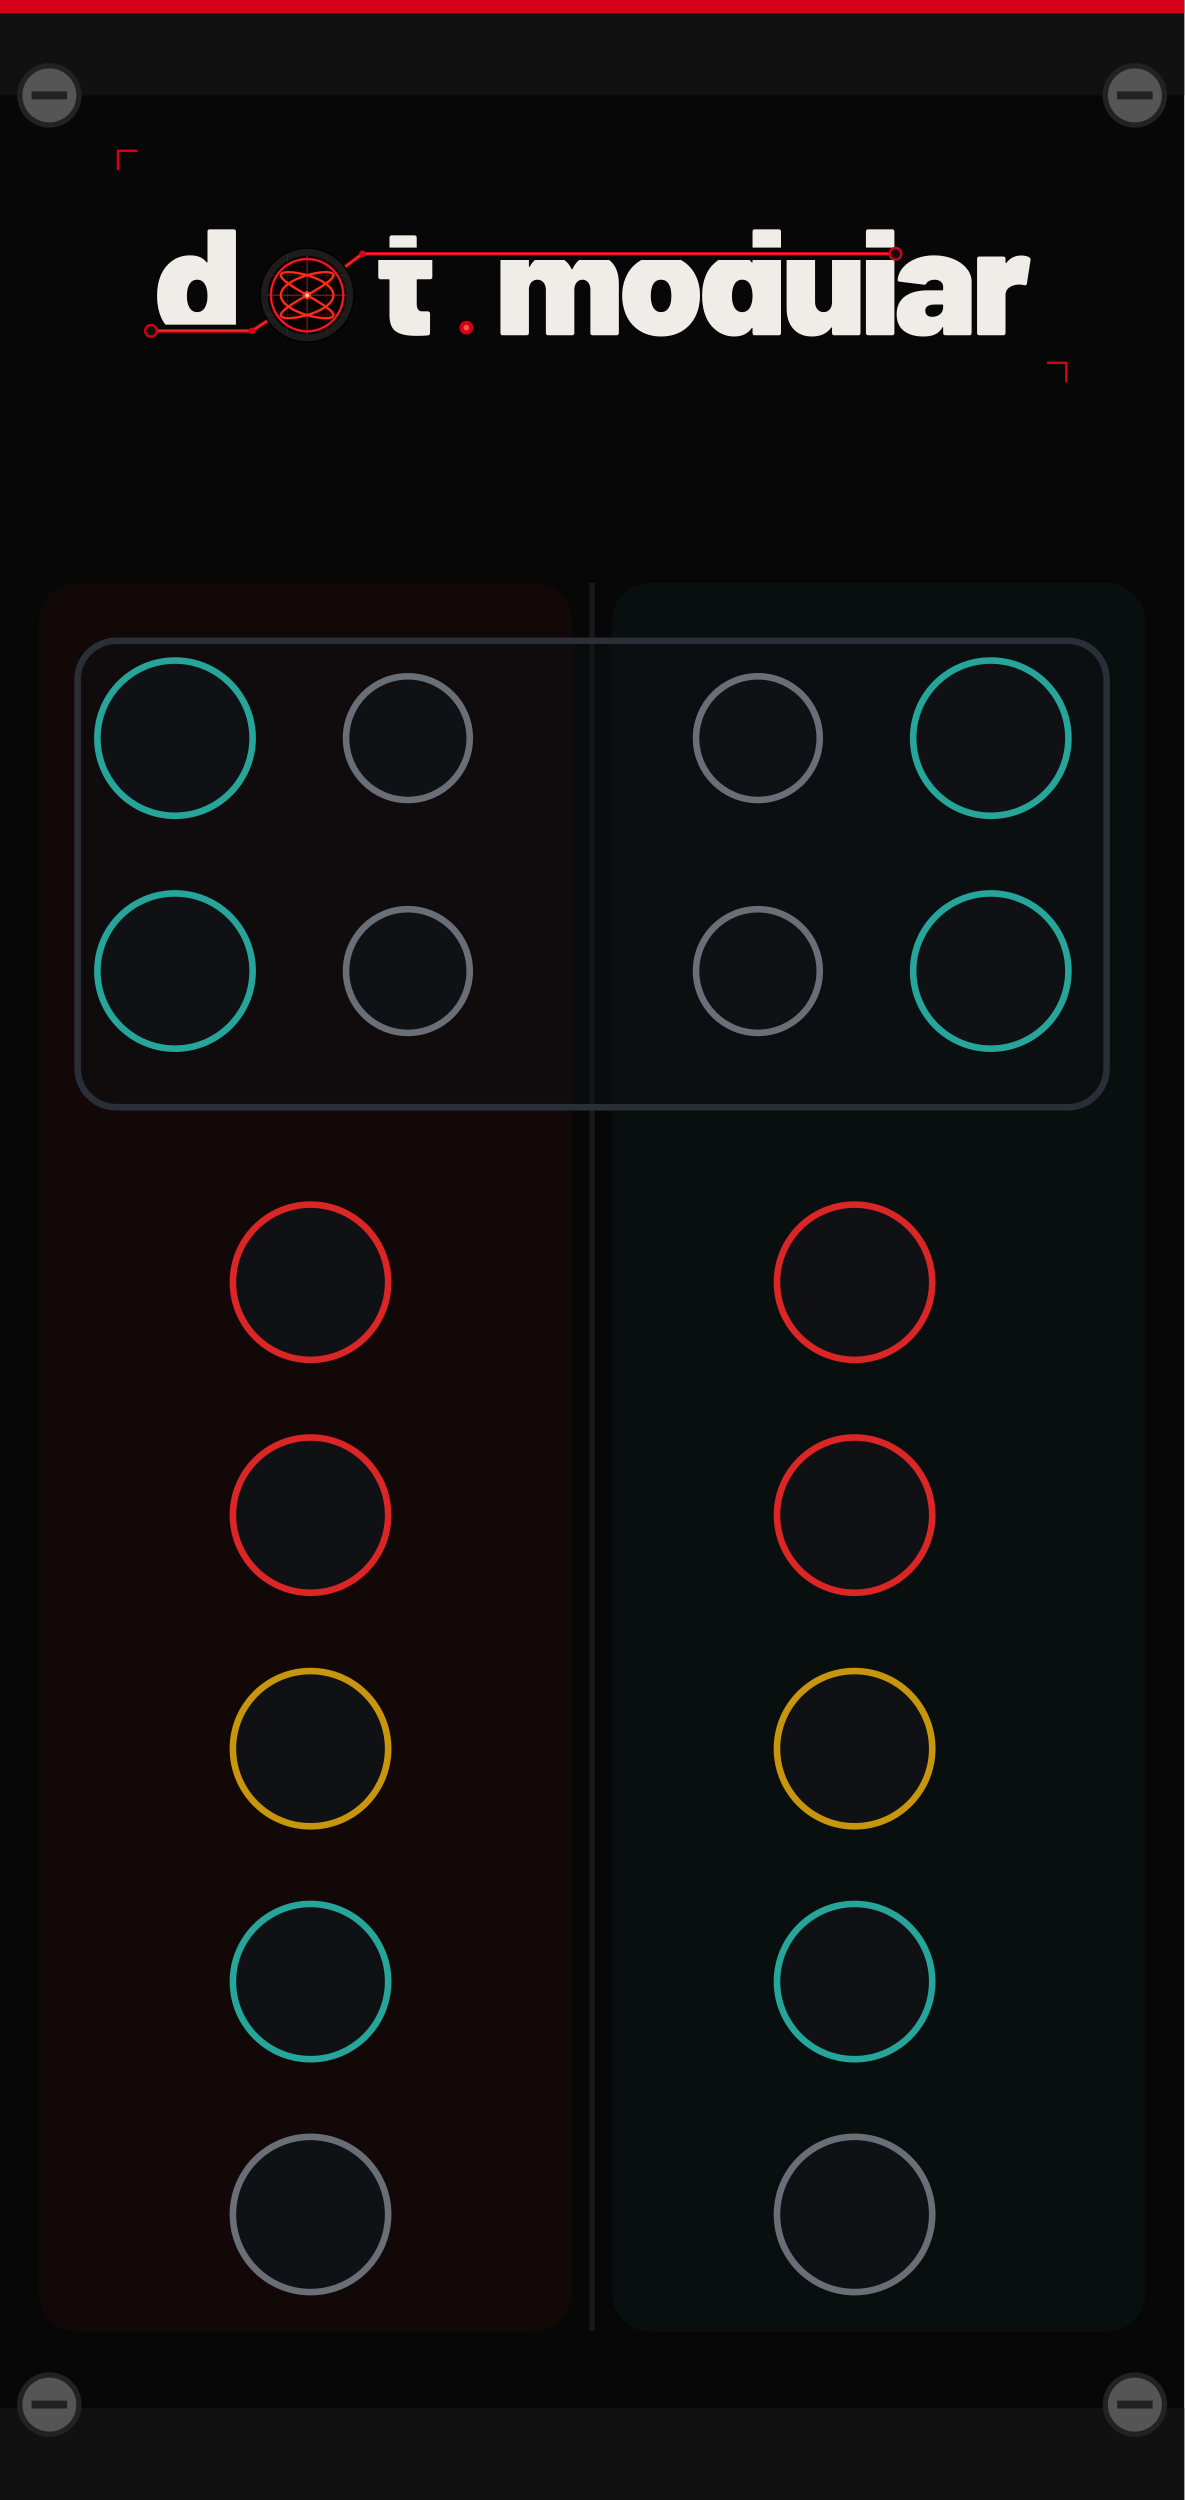
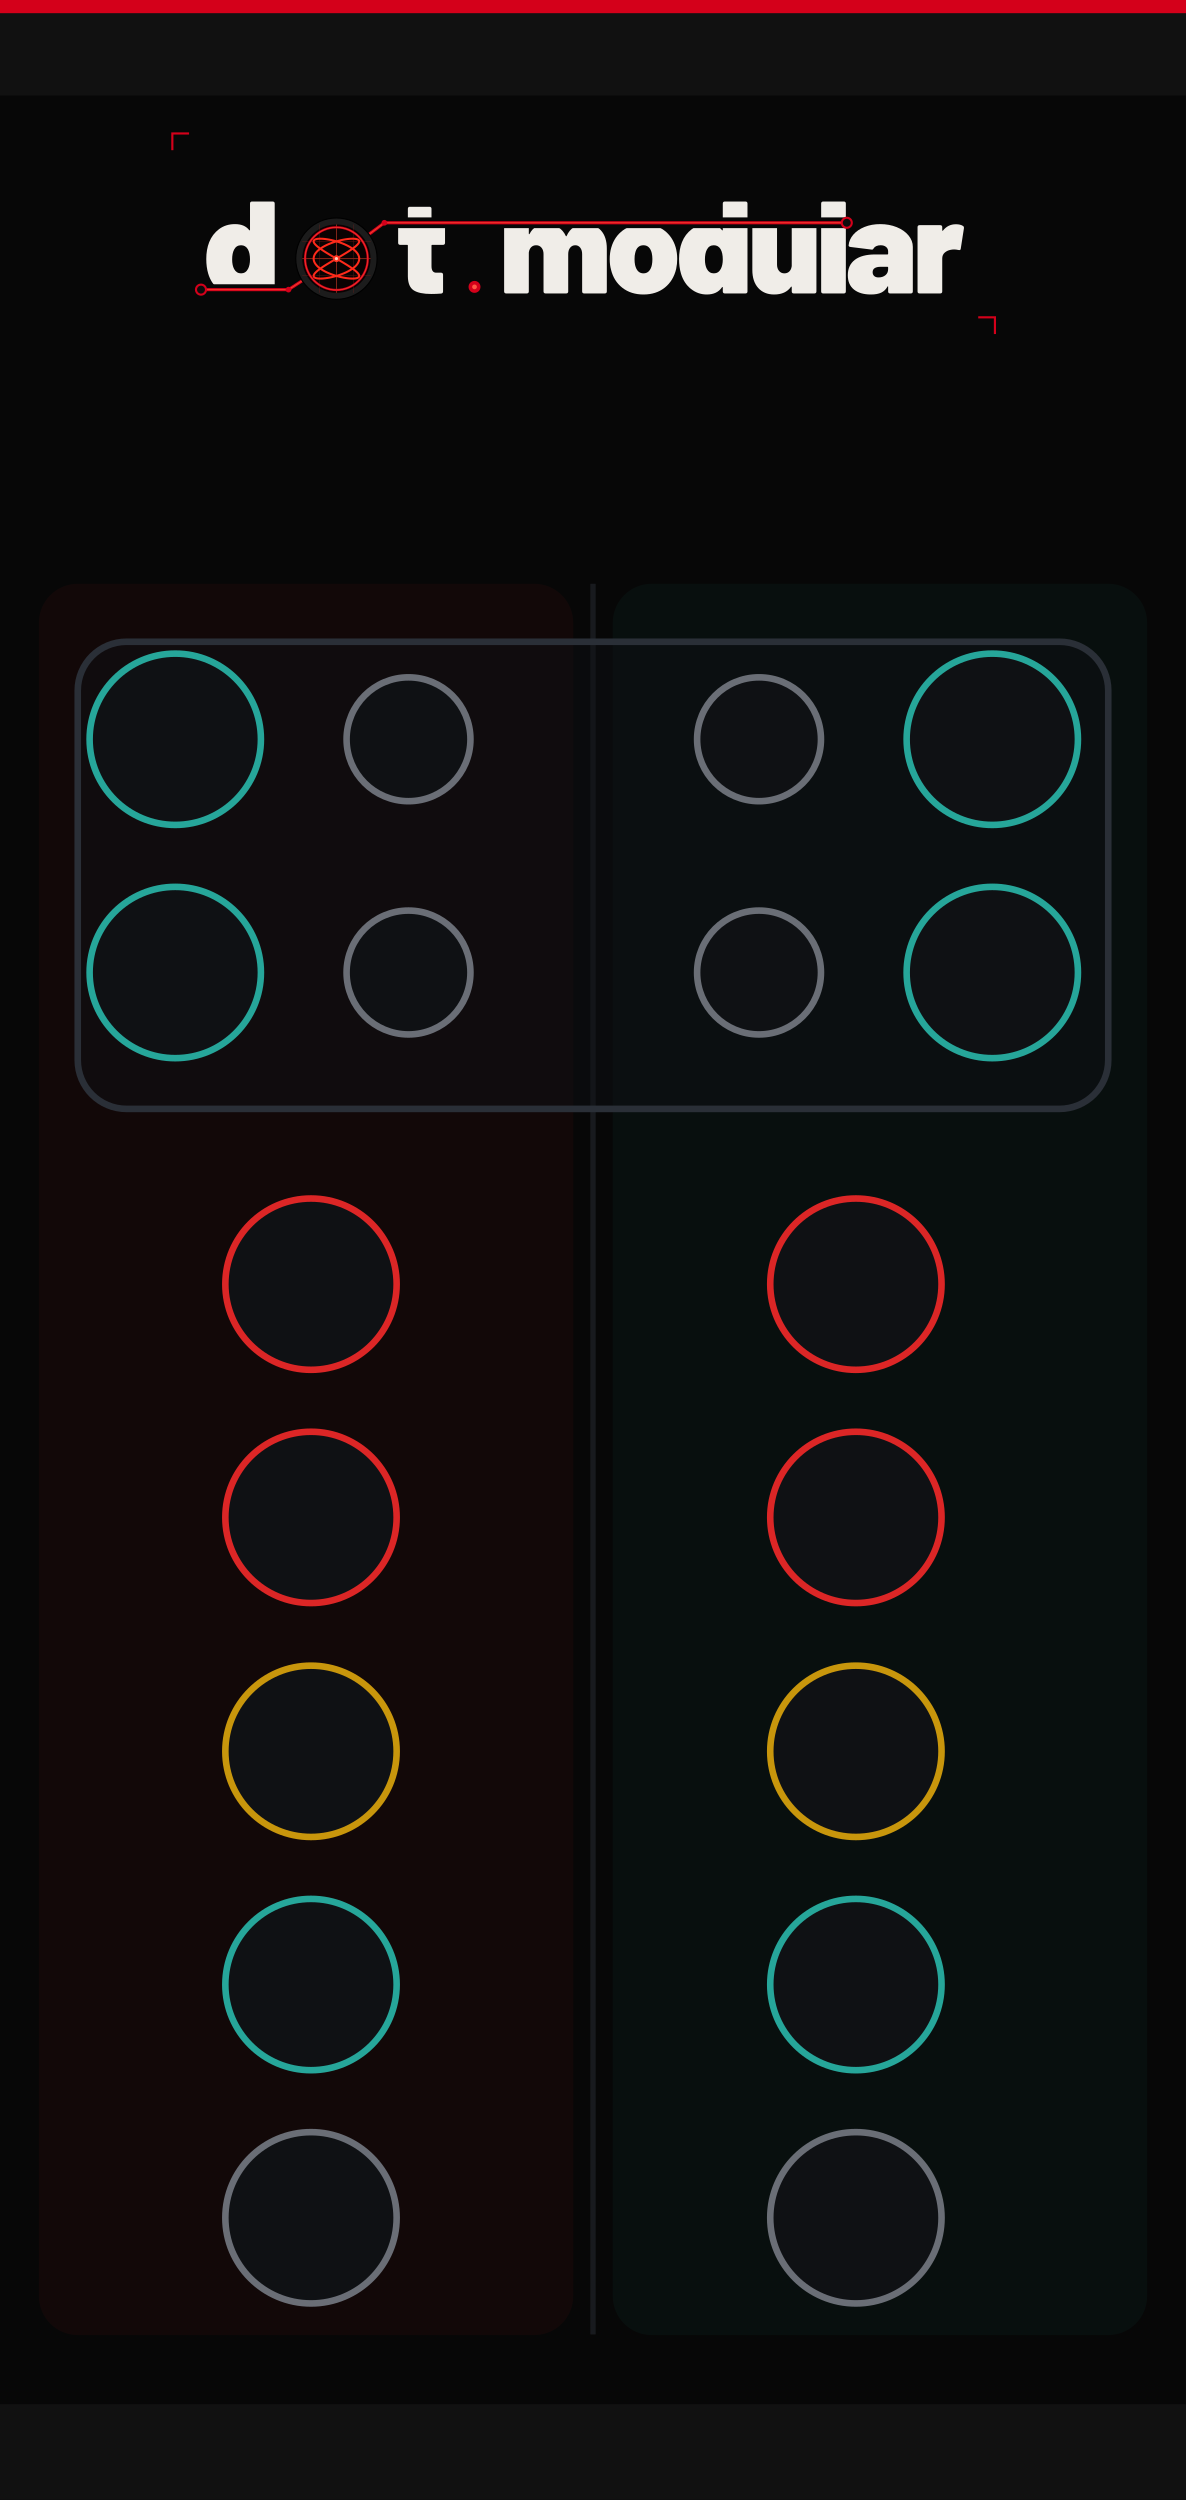
- <svg xmlns="http://www.w3.org/2000/svg" viewBox="0 0 180 380" width="180" height="380">
-   <rect width="180.0" height="380.0" fill="#070707" />
-   <rect x="0" y="0" width="180.0" height="14.5" fill="#111111" />
-   <rect x="0" y="366" width="180.0" height="14.5" fill="#111111" />
-   <rect x="0" y="0" width="180.0" height="2" fill="#d4001a" />
-   <circle cx="7.5" cy="14.5" r="4.5" fill="#555" stroke="#222" stroke-width="0.8" />
-   <line x1="4.8" y1="14.5" x2="10.2" y2="14.5" stroke="#222" stroke-width="1.2" />
-   <circle cx="7.5" cy="365.5" r="4.5" fill="#555" stroke="#222" stroke-width="0.8" />
-   <line x1="4.8" y1="365.5" x2="10.2" y2="365.5" stroke="#222" stroke-width="1.2" />
-   <circle cx="172.5" cy="14.5" r="4.5" fill="#555" stroke="#222" stroke-width="0.8" />
-   <line x1="169.8" y1="14.5" x2="175.2" y2="14.5" stroke="#222" stroke-width="1.2" />
-   <circle cx="172.5" cy="365.5" r="4.5" fill="#555" stroke="#222" stroke-width="0.8" />
-   <line x1="169.8" y1="365.5" x2="175.2" y2="365.5" stroke="#222" stroke-width="1.2" />
-   <rect x="5.9" y="88.6" width="81.1" height="265.8" rx="5.9" fill="#dc2626" fill-opacity="0.05" />
-   <rect x="93.0" y="88.6" width="81.1" height="265.8" rx="5.9" fill="#26a69a" fill-opacity="0.05" />
-   <line x1="90.0" y1="88.6" x2="90.0" y2="354.3" stroke="#2a2f37" stroke-width="0.8" stroke-opacity="0.5" />
-   <g transform="translate(15.00,20.00) scale(0.20921)">
-     <g transform="translate(40.00,148.00) scale(0.11,-0.11)">
-       <path d="M370 700H528Q535 700 539.0 696.0Q543 692 543 685V15Q543 8 539.0 4.0Q535 0 528 0H370Q363 0 359.0 4.0Q355 8 355 15V45Q355 48 353.0 49.0Q351 50 349 47Q312 -8 233 -8Q166 -8 112.5 34.5Q59 77 37 150Q22 200 22 262Q22 334 44 390Q68 451 119.0 489.5Q170 528 241 528Q314 528 349 482Q351 480 353.0 480.5Q355 481 355 484V685Q355 692 359.0 696.0Q363 700 370 700ZM355 259Q355 307 339 336Q321 367 287 367Q251 367 234 334Q219 306 219 259Q219 214 234 186Q252 153 287 153Q322 153 340 187Q355 216 355 259Z" fill="#f0ede8" />
+ <svg xmlns="http://www.w3.org/2000/svg" width="180.0" height="379.43" viewBox="0 0 180.0 379.43">
+   <g>
+     <rect width="180.0" height="379.43" fill="#070707" />
+     <rect x="0" y="0" width="180.0" height="14.5" fill="#111111" />
+     <rect x="0" y="364.9" width="180.0" height="14.5" fill="#111111" />
+     <rect x="0" y="0" width="180.0" height="2" fill="#d4001a" />
+     <rect x="5.9" y="88.6" width="81.1" height="265.8" rx="5.9" fill="#dc2626" fill-opacity="0.05" />
+     <rect x="93.0" y="88.6" width="81.1" height="265.8" rx="5.9" fill="#26a69a" fill-opacity="0.05" />
+     <line x1="90.0" y1="88.6" x2="90.0" y2="354.3" stroke="#2a2f37" stroke-width="0.8" stroke-opacity="0.5" />
+     <rect x="11.8" y="97.4" width="156.4" height="70.9" rx="7.4" fill="#0f1114" fill-opacity="0.5" stroke="#2a2f37" stroke-width="1" />
+   </g>
+   <g>
+     <g transform="translate(23.62,17.72) scale(0.1812)">
+       <g transform="translate(40.00,148.00) scale(0.11,-0.11)">
+         <path d="M370 700H528Q535 700 539.0 696.0Q543 692 543 685V15Q543 8 539.0 4.0Q535 0 528 0H370Q363 0 359.0 4.0Q355 8 355 15V45Q355 48 353.0 49.0Q351 50 349 47Q312 -8 233 -8Q166 -8 112.5 34.5Q59 77 37 150Q22 200 22 262Q22 334 44 390Q68 451 119.0 489.5Q170 528 241 528Q314 528 349 482Q351 480 353.0 480.5Q355 481 355 484V685Q355 692 359.0 696.0Q363 700 370 700ZM355 259Q355 307 339 336Q321 367 287 367Q251 367 234 334Q219 306 219 259Q219 214 234 186Q252 153 287 153Q322 153 340 187Q355 216 355 259Z" fill="#f0ede8" />
+       </g>
+       <g transform="translate(201.37,148.00) scale(0.11,-0.11)">
+         <path d="M358 370H275Q270 370 270 365V208Q270 158 306 158H343Q350 158 354.0 154.0Q358 150 358 143V15Q358 1 343 -1Q304 -4 268 -4Q177 -4 134.0 24.0Q91 52 90 130V365Q90 370 85 370H31Q24 370 20.0 374.0Q16 378 16 385V505Q16 512 20.0 516.0Q24 520 31 520H85Q90 520 90 525V645Q90 652 94.0 656.0Q98 660 105 660H255Q262 660 266.0 656.0Q270 652 270 645V525Q270 520 275 520H358Q365 520 369.0 516.0Q373 512 373 505V385Q373 378 369.0 374.0Q365 370 358 370Z" fill="#f0ede8" />
+       </g>
+       <g transform="translate(288.27,148.00) scale(0.11,-0.11)">
+         <path d="M815 341V15Q815 8 811.0 4.0Q807 0 800 0H642Q635 0 631.0 4.0Q627 8 627 15V300Q627 330 612.5 348.5Q598 367 575 367Q551 367 536.0 348.5Q521 330 521 300V15Q521 8 517.0 4.0Q513 0 506 0H348Q341 0 337.0 4.0Q333 8 333 15V300Q333 330 317.5 348.5Q302 367 277 367Q255 367 240.5 353.5Q226 340 222 317Q221 315 221 311V15Q221 8 217.0 4.0Q213 0 206 0H48Q41 0 37.0 4.0Q33 8 33 15V505Q33 512 37.0 516.0Q41 520 48 520H206Q213 520 217.0 516.0Q221 512 221 505V455Q221 451 223.0 451.0Q225 451 227 454Q265 528 355 528Q406 528 444.5 504.5Q483 481 503 437Q506 432 509 438Q529 483 564.5 505.5Q600 528 648 528Q727 528 771.0 479.0Q815 430 815 341Z" fill="#f0ede8" />
+       </g>
+       <g transform="translate(377.92,148.00) scale(0.11,-0.11)">
+         <path d="M32 181Q22 217 22 261Q22 310 34 350Q58 433 122.5 480.5Q187 528 280 528Q373 528 436.5 480.5Q500 433 524 352Q536 310 536 263Q536 225 528 187Q507 97 441.5 44.5Q376 -8 279 -8Q184 -8 118.5 43.0Q53 94 32 181ZM343 217Q347 236 347 262Q347 285 342 308Q327 367 279 367Q229 367 216 308Q211 291 211 262Q211 236 215 217Q230 153 279 153Q305 153 321.0 170.5Q337 188 343 217Z" fill="#f0ede8" />
+       </g>
+       <g transform="translate(436.00,148.00) scale(0.11,-0.11)">
+         <path d="M370 700H528Q535 700 539.0 696.0Q543 692 543 685V15Q543 8 539.0 4.0Q535 0 528 0H370Q363 0 359.0 4.0Q355 8 355 15V45Q355 48 353.0 49.0Q351 50 349 47Q312 -8 233 -8Q166 -8 112.5 34.5Q59 77 37 150Q22 200 22 262Q22 334 44 390Q68 451 119.0 489.5Q170 528 241 528Q314 528 349 482Q351 480 353.0 480.5Q355 481 355 484V685Q355 692 359.0 696.0Q363 700 370 700ZM355 259Q355 307 339 336Q321 367 287 367Q251 367 234 334Q219 306 219 259Q219 214 234 186Q252 153 287 153Q322 153 340 187Q355 216 355 259Z" fill="#f0ede8" />
+       </g>
+       <g transform="translate(496.39,148.00) scale(0.11,-0.11)">
+         <path d="M346 520H504Q511 520 515.0 516.0Q519 512 519 505V15Q519 8 515.0 4.0Q511 0 504 0H346Q339 0 335.0 4.0Q331 8 331 15V48Q331 51 329.0 52.0Q327 53 325 50Q284 -8 197 -8Q121 -8 76.0 41.5Q31 91 31 179V505Q31 512 35.0 516.0Q39 520 46 520H204Q211 520 215.0 516.0Q219 512 219 505V220Q219 190 234.5 171.5Q250 153 275 153Q297 153 311.5 166.5Q326 180 330 203Q331 205 331 209V505Q331 512 335.0 516.0Q339 520 346 520Z" fill="#f0ede8" />
+       </g>
+       <g transform="translate(553.81,148.00) scale(0.11,-0.11)">
+         <path d="M33 15V685Q33 692 37.0 696.0Q41 700 48 700H206Q213 700 217.0 696.0Q221 692 221 685V15Q221 8 217.0 4.0Q213 0 206 0H48Q41 0 37.0 4.0Q33 8 33 15Z" fill="#f0ede8" />
+       </g>
+       <g transform="translate(578.45,148.00) scale(0.11,-0.11)">
+         <path d="M507 355V15Q507 8 503.0 4.0Q499 0 492 0H334Q327 0 323.0 4.0Q319 8 319 15V50Q319 54 317.5 54.5Q316 55 314 52Q297 21 267.0 6.5Q237 -8 188 -8Q106 -8 59.0 29.5Q12 67 12 139Q12 215 65.5 256.0Q119 297 221 297H314Q319 297 319 302V320Q319 341 303.5 354.0Q288 367 262 367Q244 367 230.0 361.0Q216 355 210 345Q206 338 202.5 335.5Q199 333 193 334L32 354Q18 356 18 366Q22 411 54.0 448.0Q86 485 139.5 506.5Q193 528 259 528Q327 528 384.0 505.0Q441 482 474.0 442.0Q507 402 507 355ZM319 185V198Q319 203 314 203H264Q201 203 201 162Q201 144 212.5 133.0Q224 122 246 122Q278 122 298.5 139.0Q319 156 319 185Z" fill="#f0ede8" />
+       </g>
+       <g transform="translate(634.55,148.00) scale(0.11,-0.11)">
+         <path d="M379 514Q388 509 386 495L362 341Q361 333 356.5 331.0Q352 329 344 331Q326 335 312 335Q297 335 284 332Q258 327 239.5 310.5Q221 294 221 266V15Q221 8 217.0 4.0Q213 0 206 0H48Q41 0 37.0 4.0Q33 8 33 15V505Q33 512 37.0 516.0Q41 520 48 520H206Q213 520 217.0 516.0Q221 512 221 505V481Q221 478 223.0 477.0Q225 476 226 478Q264 527 325 527Q359 527 379 514Z" fill="#f0ede8" />
+       </g>
+       <path d="M 38.0,144.8 L 111.3,144.8 L 151.4,118.8 L 191.6,88.8 L 578.9,88.8" fill="none" stroke="#070707" stroke-width="9.0" stroke-linecap="round" stroke-linejoin="round" />
+       <path d="M 38.0,144.8 L 111.3,144.8 L 151.4,118.8 L 191.6,88.8 L 578.9,88.8" fill="none" stroke="#d4001a" stroke-width="2.60" stroke-linecap="round" stroke-linejoin="round" />
+       <path d="M 38.0,144.8 L 111.3,144.8 L 151.4,118.8 L 191.6,88.8 L 578.9,88.8" fill="none" stroke="#ff5533" stroke-width="0.88" stroke-linecap="round" stroke-linejoin="round" opacity="0.7" />
+       <circle cx="38.0" cy="144.8" r="4.2" fill="#0d0d0d" stroke="#d4001a" stroke-width="1.76" />
+       <circle cx="578.9" cy="88.8" r="4.2" fill="#0d0d0d" stroke="#d4001a" stroke-width="1.76" />
+       <circle cx="111.3" cy="144.8" r="2.4" fill="#d4001a" />
+       <circle cx="191.6" cy="88.8" r="2.4" fill="#d4001a" />
+       <g transform="translate(151.430,118.850)">
+         <circle r="34.100" fill="#1c1c1c" stroke="#000000" stroke-width="1.023" />
+         <circle r="28.644" fill="#0a0202" />
+         <g stroke="#a83020" stroke-width="0.682" opacity="0.9">
+           <line x1="-28.644" y1="0" x2="28.644" y2="0" />
+           <line x1="0" y1="-28.644" x2="0" y2="28.644" />
+         </g>
+         <g stroke="#7a2018" stroke-width="0.443" opacity="0.6">
+           <line x1="-28.644" y1="-14.322" x2="28.644" y2="-14.322" />
+           <line x1="-14.322" y1="-28.644" x2="-14.322" y2="28.644" />
+           <line x1="-28.644" y1="14.322" x2="28.644" y2="14.322" />
+           <line x1="14.322" y1="-28.644" x2="14.322" y2="28.644" />
+         </g>
+         <path d="M 19.10,0.00 L 19.01,1.05 L 18.76,2.09 L 18.34,3.13 L 17.76,4.16 L 17.01,5.16 L 16.12,6.15 L 15.09,7.11 L 13.92,8.05 L 12.63,8.95 L 11.22,9.82 L 9.72,10.65 L 8.13,11.44 L 6.47,12.18 L 4.75,12.87 L 2.99,13.52 L 1.20,14.11 L -0.60,14.64 L -2.39,15.12 L -4.17,15.54 L -5.90,15.89 L -7.58,16.18 L -9.20,16.41 L -10.73,16.58 L -12.17,16.68 L -13.50,16.71 L -14.71,16.68 L -15.79,16.58 L -16.73,16.41 L -17.53,16.18 L -18.16,15.89 L -18.64,15.54 L -18.95,15.12 L -19.09,14.64 L -19.06,14.11 L -18.86,13.52 L -18.50,12.87 L -17.97,12.18 L -17.28,11.44 L -16.44,10.65 L -15.45,9.82 L -14.32,8.95 L -13.07,8.05 L -11.70,7.11 L -10.23,6.15 L -8.67,5.16 L -7.03,4.16 L -5.33,3.13 L -3.58,2.09 L -1.80,1.05 L -0.00,0.00 L 1.80,-1.05 L 3.58,-2.09 L 5.33,-3.13 L 7.03,-4.16 L 8.67,-5.16 L 10.23,-6.15 L 11.70,-7.11 L 13.07,-8.05 L 14.32,-8.95 L 15.45,-9.82 L 16.44,-10.65 L 17.28,-11.44 L 17.97,-12.18 L 18.50,-12.87 L 18.86,-13.52 L 19.06,-14.11 L 19.09,-14.64 L 18.95,-15.12 L 18.64,-15.54 L 18.16,-15.89 L 17.53,-16.18 L 16.73,-16.41 L 15.79,-16.58 L 14.71,-16.68 L 13.50,-16.71 L 12.17,-16.68 L 10.73,-16.58 L 9.20,-16.41 L 7.58,-16.18 L 5.90,-15.89 L 4.17,-15.54 L 2.39,-15.12 L 0.60,-14.64 L -1.20,-14.11 L -2.99,-13.52 L -4.75,-12.87 L -6.47,-12.18 L -8.13,-11.44 L -9.72,-10.65 L -11.22,-9.82 L -12.63,-8.95 L -13.92,-8.05 L -15.09,-7.11 L -16.12,-6.15 L -17.01,-5.16 L -17.76,-4.16 L -18.34,-3.13 L -18.76,-2.09 L -19.01,-1.05 L -19.10,-0.00 L -19.01,1.05 L -18.76,2.09 L -18.34,3.13 L -17.76,4.16 L -17.01,5.16 L -16.12,6.15 L -15.09,7.11 L -13.92,8.05 L -12.63,8.95 L -11.22,9.82 L -9.72,10.65 L -8.13,11.44 L -6.47,12.18 L -4.75,12.87 L -2.99,13.52 L -1.20,14.11 L 0.60,14.64 L 2.39,15.12 L 4.17,15.54 L 5.90,15.89 L 7.58,16.18 L 9.20,16.41 L 10.73,16.58 L 12.17,16.68 L 13.50,16.71 L 14.71,16.68 L 15.79,16.58 L 16.73,16.41 L 17.53,16.18 L 18.16,15.89 L 18.64,15.54 L 18.95,15.12 L 19.09,14.64 L 19.06,14.11 L 18.86,13.52 L 18.50,12.87 L 17.97,12.18 L 17.28,11.44 L 16.44,10.65 L 15.45,9.82 L 14.32,8.95 L 13.07,8.05 L 11.70,7.11 L 10.23,6.15 L 8.67,5.16 L 7.03,4.16 L 5.33,3.13 L 3.58,2.09 L 1.80,1.05 L 0.00,0.00 L -1.80,-1.05 L -3.58,-2.09 L -5.33,-3.13 L -7.03,-4.16 L -8.67,-5.16 L -10.23,-6.15 L -11.70,-7.11 L -13.07,-8.05 L -14.32,-8.95 L -15.45,-9.82 L -16.44,-10.65 L -17.28,-11.44 L -17.97,-12.18 L -18.50,-12.87 L -18.86,-13.52 L -19.06,-14.11 L -19.09,-14.64 L -18.95,-15.12 L -18.64,-15.54 L -18.16,-15.89 L -17.53,-16.18 L -16.73,-16.41 L -15.79,-16.58 L -14.71,-16.68 L -13.50,-16.71 L -12.17,-16.68 L -10.73,-16.58 L -9.20,-16.41 L -7.58,-16.18 L -5.90,-15.89 L -4.17,-15.54 L -2.39,-15.12 L -0.60,-14.64 L 1.20,-14.11 L 2.99,-13.52 L 4.75,-12.87 L 6.47,-12.18 L 8.13,-11.44 L 9.72,-10.65 L 11.22,-9.82 L 12.63,-8.95 L 13.92,-8.05 L 15.09,-7.11 L 16.12,-6.15 L 17.01,-5.16 L 17.76,-4.16 L 18.34,-3.13 L 18.76,-2.09 L 19.01,-1.05 L 19.10,-0.00 Z" fill="none" stroke="#ff2a1a" stroke-width="1.705" stroke-linejoin="round" />
+         <circle r="26.257" fill="none" stroke="#d4001a" stroke-width="1.876" />
+         <circle r="26.257" fill="none" stroke="#ff5533" stroke-width="0.614" opacity="0.7" />
+         <circle r="2.899" fill="#ff3322" />
+         <circle r="1.364" fill="#ffccbb" />
+       </g>
+       <circle cx="267.1" cy="142.5" r="5.0" fill="#d4001a" />
+       <circle cx="267.1" cy="142.5" r="2.0" fill="#ff5544" />
+       <polyline points="14,28 14,14 28,14" fill="none" stroke="#d4001a" stroke-width="1.8" />
+       <polyline points="703,182 703,168 689,168" fill="none" stroke="#d4001a" stroke-width="1.8" />
    </g>
-     <g transform="translate(201.37,148.00) scale(0.11,-0.11)">
-       <path d="M358 370H275Q270 370 270 365V208Q270 158 306 158H343Q350 158 354.0 154.0Q358 150 358 143V15Q358 1 343 -1Q304 -4 268 -4Q177 -4 134.0 24.0Q91 52 90 130V365Q90 370 85 370H31Q24 370 20.0 374.0Q16 378 16 385V505Q16 512 20.0 516.0Q24 520 31 520H85Q90 520 90 525V645Q90 652 94.0 656.0Q98 660 105 660H255Q262 660 266.0 656.0Q270 652 270 645V525Q270 520 275 520H358Q365 520 369.0 516.0Q373 512 373 505V385Q373 378 369.0 374.0Q365 370 358 370Z" fill="#f0ede8" />
-     </g>
-     <g transform="translate(288.27,148.00) scale(0.11,-0.11)">
-       <path d="M815 341V15Q815 8 811.0 4.0Q807 0 800 0H642Q635 0 631.0 4.0Q627 8 627 15V300Q627 330 612.5 348.5Q598 367 575 367Q551 367 536.0 348.5Q521 330 521 300V15Q521 8 517.0 4.0Q513 0 506 0H348Q341 0 337.0 4.0Q333 8 333 15V300Q333 330 317.5 348.5Q302 367 277 367Q255 367 240.5 353.5Q226 340 222 317Q221 315 221 311V15Q221 8 217.0 4.0Q213 0 206 0H48Q41 0 37.0 4.0Q33 8 33 15V505Q33 512 37.0 516.0Q41 520 48 520H206Q213 520 217.0 516.0Q221 512 221 505V455Q221 451 223.0 451.0Q225 451 227 454Q265 528 355 528Q406 528 444.5 504.5Q483 481 503 437Q506 432 509 438Q529 483 564.5 505.5Q600 528 648 528Q727 528 771.0 479.0Q815 430 815 341Z" fill="#f0ede8" />
-     </g>
-     <g transform="translate(377.92,148.00) scale(0.11,-0.11)">
-       <path d="M32 181Q22 217 22 261Q22 310 34 350Q58 433 122.5 480.5Q187 528 280 528Q373 528 436.5 480.5Q500 433 524 352Q536 310 536 263Q536 225 528 187Q507 97 441.5 44.5Q376 -8 279 -8Q184 -8 118.5 43.0Q53 94 32 181ZM343 217Q347 236 347 262Q347 285 342 308Q327 367 279 367Q229 367 216 308Q211 291 211 262Q211 236 215 217Q230 153 279 153Q305 153 321.0 170.5Q337 188 343 217Z" fill="#f0ede8" />
-     </g>
-     <g transform="translate(436.00,148.00) scale(0.11,-0.11)">
-       <path d="M370 700H528Q535 700 539.0 696.0Q543 692 543 685V15Q543 8 539.0 4.0Q535 0 528 0H370Q363 0 359.0 4.0Q355 8 355 15V45Q355 48 353.0 49.0Q351 50 349 47Q312 -8 233 -8Q166 -8 112.5 34.5Q59 77 37 150Q22 200 22 262Q22 334 44 390Q68 451 119.0 489.5Q170 528 241 528Q314 528 349 482Q351 480 353.0 480.5Q355 481 355 484V685Q355 692 359.0 696.0Q363 700 370 700ZM355 259Q355 307 339 336Q321 367 287 367Q251 367 234 334Q219 306 219 259Q219 214 234 186Q252 153 287 153Q322 153 340 187Q355 216 355 259Z" fill="#f0ede8" />
-     </g>
-     <g transform="translate(496.39,148.00) scale(0.11,-0.11)">
-       <path d="M346 520H504Q511 520 515.0 516.0Q519 512 519 505V15Q519 8 515.0 4.0Q511 0 504 0H346Q339 0 335.0 4.0Q331 8 331 15V48Q331 51 329.0 52.0Q327 53 325 50Q284 -8 197 -8Q121 -8 76.0 41.5Q31 91 31 179V505Q31 512 35.0 516.0Q39 520 46 520H204Q211 520 215.0 516.0Q219 512 219 505V220Q219 190 234.5 171.5Q250 153 275 153Q297 153 311.5 166.5Q326 180 330 203Q331 205 331 209V505Q331 512 335.0 516.0Q339 520 346 520Z" fill="#f0ede8" />
-     </g>
-     <g transform="translate(553.81,148.00) scale(0.11,-0.11)">
-       <path d="M33 15V685Q33 692 37.0 696.0Q41 700 48 700H206Q213 700 217.0 696.0Q221 692 221 685V15Q221 8 217.0 4.0Q213 0 206 0H48Q41 0 37.0 4.0Q33 8 33 15Z" fill="#f0ede8" />
-     </g>
-     <g transform="translate(578.45,148.00) scale(0.11,-0.11)">
-       <path d="M507 355V15Q507 8 503.0 4.0Q499 0 492 0H334Q327 0 323.0 4.0Q319 8 319 15V50Q319 54 317.5 54.5Q316 55 314 52Q297 21 267.0 6.5Q237 -8 188 -8Q106 -8 59.0 29.5Q12 67 12 139Q12 215 65.5 256.0Q119 297 221 297H314Q319 297 319 302V320Q319 341 303.5 354.0Q288 367 262 367Q244 367 230.0 361.0Q216 355 210 345Q206 338 202.5 335.5Q199 333 193 334L32 354Q18 356 18 366Q22 411 54.0 448.0Q86 485 139.5 506.5Q193 528 259 528Q327 528 384.0 505.0Q441 482 474.0 442.0Q507 402 507 355ZM319 185V198Q319 203 314 203H264Q201 203 201 162Q201 144 212.5 133.0Q224 122 246 122Q278 122 298.5 139.0Q319 156 319 185Z" fill="#f0ede8" />
-     </g>
-     <g transform="translate(634.55,148.00) scale(0.11,-0.11)">
-       <path d="M379 514Q388 509 386 495L362 341Q361 333 356.5 331.0Q352 329 344 331Q326 335 312 335Q297 335 284 332Q258 327 239.5 310.5Q221 294 221 266V15Q221 8 217.0 4.0Q213 0 206 0H48Q41 0 37.0 4.0Q33 8 33 15V505Q33 512 37.0 516.0Q41 520 48 520H206Q213 520 217.0 516.0Q221 512 221 505V481Q221 478 223.0 477.0Q225 476 226 478Q264 527 325 527Q359 527 379 514Z" fill="#f0ede8" />
-     </g>
-     <path d="M 38.0,144.8 L 111.3,144.8 L 151.4,118.8 L 191.6,88.8 L 578.9,88.8" fill="none" stroke="#070707" stroke-width="9.0" stroke-linecap="round" stroke-linejoin="round" />
-     <path d="M 38.0,144.8 L 111.3,144.8 L 151.4,118.8 L 191.6,88.8 L 578.9,88.8" fill="none" stroke="#d4001a" stroke-width="2.60" stroke-linecap="round" stroke-linejoin="round" />
-     <path d="M 38.0,144.8 L 111.3,144.8 L 151.4,118.8 L 191.6,88.8 L 578.9,88.8" fill="none" stroke="#ff5533" stroke-width="0.88" stroke-linecap="round" stroke-linejoin="round" opacity="0.7" />
-     <circle cx="38.0" cy="144.8" r="4.2" fill="#0d0d0d" stroke="#d4001a" stroke-width="1.76" />
-     <circle cx="578.9" cy="88.8" r="4.2" fill="#0d0d0d" stroke="#d4001a" stroke-width="1.76" />
-     <circle cx="111.3" cy="144.8" r="2.4" fill="#d4001a" />
-     <circle cx="191.6" cy="88.8" r="2.4" fill="#d4001a" />
-     <g transform="translate(151.430,118.850)">
-       <circle r="34.100" fill="#1c1c1c" stroke="#000000" stroke-width="1.023" />
-       <circle r="28.644" fill="#0a0202" />
-       <g stroke="#a83020" stroke-width="0.682" opacity="0.9">
-         <line x1="-28.644" y1="0" x2="28.644" y2="0" />
-         <line x1="0" y1="-28.644" x2="0" y2="28.644" />
-       </g>
-       <g stroke="#7a2018" stroke-width="0.443" opacity="0.6">
-         <line x1="-28.644" y1="-14.322" x2="28.644" y2="-14.322" />
-         <line x1="-14.322" y1="-28.644" x2="-14.322" y2="28.644" />
-         <line x1="-28.644" y1="14.322" x2="28.644" y2="14.322" />
-         <line x1="14.322" y1="-28.644" x2="14.322" y2="28.644" />
-       </g>
-       <path d="M 19.10,0.00 L 19.01,1.05 L 18.76,2.09 L 18.34,3.13 L 17.76,4.16 L 17.01,5.16 L 16.12,6.15 L 15.09,7.11 L 13.92,8.05 L 12.63,8.95 L 11.22,9.82 L 9.72,10.65 L 8.13,11.44 L 6.47,12.18 L 4.75,12.87 L 2.99,13.52 L 1.20,14.11 L -0.60,14.64 L -2.39,15.12 L -4.17,15.54 L -5.90,15.89 L -7.58,16.18 L -9.20,16.41 L -10.73,16.58 L -12.17,16.68 L -13.50,16.71 L -14.71,16.68 L -15.79,16.58 L -16.73,16.41 L -17.53,16.18 L -18.16,15.89 L -18.64,15.54 L -18.95,15.12 L -19.09,14.64 L -19.06,14.11 L -18.86,13.52 L -18.50,12.87 L -17.97,12.18 L -17.28,11.44 L -16.44,10.65 L -15.45,9.82 L -14.32,8.95 L -13.07,8.05 L -11.70,7.11 L -10.23,6.15 L -8.67,5.16 L -7.03,4.16 L -5.33,3.13 L -3.58,2.09 L -1.80,1.05 L -0.00,0.00 L 1.80,-1.05 L 3.58,-2.09 L 5.33,-3.13 L 7.03,-4.16 L 8.67,-5.16 L 10.23,-6.15 L 11.70,-7.11 L 13.07,-8.05 L 14.32,-8.95 L 15.45,-9.82 L 16.44,-10.65 L 17.28,-11.44 L 17.97,-12.18 L 18.50,-12.87 L 18.86,-13.52 L 19.06,-14.11 L 19.09,-14.64 L 18.95,-15.12 L 18.64,-15.54 L 18.16,-15.89 L 17.53,-16.18 L 16.73,-16.41 L 15.79,-16.58 L 14.71,-16.68 L 13.50,-16.71 L 12.17,-16.68 L 10.73,-16.58 L 9.20,-16.41 L 7.58,-16.18 L 5.90,-15.89 L 4.17,-15.54 L 2.39,-15.12 L 0.60,-14.64 L -1.20,-14.11 L -2.99,-13.52 L -4.75,-12.87 L -6.47,-12.18 L -8.13,-11.44 L -9.72,-10.65 L -11.22,-9.82 L -12.63,-8.95 L -13.92,-8.05 L -15.09,-7.11 L -16.12,-6.15 L -17.01,-5.16 L -17.76,-4.16 L -18.34,-3.13 L -18.76,-2.09 L -19.01,-1.05 L -19.10,-0.00 L -19.01,1.05 L -18.76,2.09 L -18.34,3.13 L -17.76,4.16 L -17.01,5.16 L -16.12,6.15 L -15.09,7.11 L -13.92,8.05 L -12.63,8.95 L -11.22,9.82 L -9.72,10.65 L -8.13,11.44 L -6.47,12.18 L -4.75,12.87 L -2.99,13.52 L -1.20,14.11 L 0.60,14.64 L 2.39,15.12 L 4.17,15.54 L 5.90,15.89 L 7.58,16.18 L 9.20,16.41 L 10.73,16.58 L 12.17,16.68 L 13.50,16.71 L 14.71,16.68 L 15.79,16.58 L 16.73,16.41 L 17.53,16.18 L 18.16,15.89 L 18.64,15.54 L 18.95,15.12 L 19.09,14.64 L 19.06,14.11 L 18.86,13.52 L 18.50,12.87 L 17.97,12.18 L 17.28,11.44 L 16.44,10.65 L 15.45,9.82 L 14.32,8.95 L 13.07,8.05 L 11.70,7.11 L 10.23,6.15 L 8.67,5.16 L 7.03,4.16 L 5.33,3.13 L 3.58,2.09 L 1.80,1.05 L 0.00,0.00 L -1.80,-1.05 L -3.58,-2.09 L -5.33,-3.13 L -7.03,-4.16 L -8.67,-5.16 L -10.23,-6.15 L -11.70,-7.11 L -13.07,-8.05 L -14.32,-8.95 L -15.45,-9.82 L -16.44,-10.65 L -17.28,-11.44 L -17.97,-12.18 L -18.50,-12.87 L -18.86,-13.52 L -19.06,-14.11 L -19.09,-14.64 L -18.95,-15.12 L -18.64,-15.54 L -18.16,-15.89 L -17.53,-16.18 L -16.73,-16.41 L -15.79,-16.58 L -14.71,-16.68 L -13.50,-16.71 L -12.17,-16.68 L -10.73,-16.58 L -9.20,-16.41 L -7.58,-16.18 L -5.90,-15.89 L -4.17,-15.54 L -2.39,-15.12 L -0.60,-14.64 L 1.20,-14.11 L 2.99,-13.52 L 4.75,-12.87 L 6.47,-12.18 L 8.13,-11.44 L 9.72,-10.65 L 11.22,-9.82 L 12.63,-8.95 L 13.92,-8.05 L 15.09,-7.11 L 16.12,-6.15 L 17.01,-5.16 L 17.76,-4.16 L 18.34,-3.13 L 18.76,-2.09 L 19.01,-1.05 L 19.10,-0.00 Z" fill="none" stroke="#ff2a1a" stroke-width="1.705" stroke-linejoin="round" />
-       <circle r="26.257" fill="none" stroke="#d4001a" stroke-width="1.876" />
-       <circle r="26.257" fill="none" stroke="#ff5533" stroke-width="0.614" opacity="0.7" />
-       <circle r="2.899" fill="#ff3322" />
-       <circle r="1.364" fill="#ffccbb" />
-     </g>
-     <circle cx="267.1" cy="142.5" r="5.0" fill="#d4001a" />
-     <circle cx="267.1" cy="142.5" r="2.0" fill="#ff5544" />
-     <polyline points="14,28 14,14 28,14" fill="none" stroke="#d4001a" stroke-width="1.8" />
-     <polyline points="703,182 703,168 689,168" fill="none" stroke="#d4001a" stroke-width="1.8" />
  </g>
-   <rect x="11.8" y="97.4" width="156.4" height="70.9" rx="5.9" fill="#0f1114" fill-opacity="0.5" stroke="#2a2f37" stroke-width="1" />
-   <circle cx="26.6" cy="112.2" r="11.8" fill="#0f1114" stroke="#26a69a" stroke-width="1" />
-   <circle cx="150.6" cy="112.2" r="11.8" fill="#0f1114" stroke="#26a69a" stroke-width="1" />
-   <circle cx="62.0" cy="112.2" r="9.4" fill="#0f1114" stroke="#6a6e76" stroke-width="1" />
-   <circle cx="115.2" cy="112.2" r="9.4" fill="#0f1114" stroke="#6a6e76" stroke-width="1" />
-   <circle cx="26.6" cy="147.6" r="11.8" fill="#0f1114" stroke="#26a69a" stroke-width="1" />
-   <circle cx="150.6" cy="147.6" r="11.8" fill="#0f1114" stroke="#26a69a" stroke-width="1" />
-   <circle cx="62.0" cy="147.6" r="9.4" fill="#0f1114" stroke="#6a6e76" stroke-width="1" />
-   <circle cx="115.2" cy="147.6" r="9.4" fill="#0f1114" stroke="#6a6e76" stroke-width="1" />
-   <circle cx="47.2" cy="194.9" r="11.8" fill="#0f1114" stroke="#dc2626" stroke-width="1" />
-   <circle cx="129.9" cy="194.9" r="11.8" fill="#0f1114" stroke="#dc2626" stroke-width="1" />
-   <circle cx="47.2" cy="230.3" r="11.8" fill="#0f1114" stroke="#dc2626" stroke-width="1" />
-   <circle cx="129.9" cy="230.3" r="11.8" fill="#0f1114" stroke="#dc2626" stroke-width="1" />
-   <circle cx="47.2" cy="265.8" r="11.8" fill="#0f1114" stroke="#c8960c" stroke-width="1" />
-   <circle cx="129.9" cy="265.8" r="11.8" fill="#0f1114" stroke="#c8960c" stroke-width="1" />
-   <circle cx="47.2" cy="301.2" r="11.8" fill="#0f1114" stroke="#26a69a" stroke-width="1" />
-   <circle cx="129.9" cy="301.2" r="11.8" fill="#0f1114" stroke="#26a69a" stroke-width="1" />
-   <circle cx="47.2" cy="336.6" r="11.8" fill="#0f1114" stroke="#6a6e76" stroke-width="1" />
-   <circle cx="129.9" cy="336.6" r="11.8" fill="#0f1114" stroke="#6a6e76" stroke-width="1" />
+   <g>
+     <circle id="input_CAUSEWAY_SLEW_R_CV" cx="26.6" cy="112.2" r="13.0" fill="#0f1114" stroke="#26a69a" stroke-width="1" />
+     <circle id="param_CAUSEWAY_SLEW_R_ATT" cx="62.0" cy="112.2" r="9.4" fill="#0f1114" stroke="#6a6e76" stroke-width="1" />
+     <circle id="param_CAUSEWAY_SLEW_M_ATT" cx="115.2" cy="112.2" r="9.4" fill="#0f1114" stroke="#6a6e76" stroke-width="1" />
+     <circle id="input_CAUSEWAY_SLEW_M_CV" cx="150.6" cy="112.2" r="13.0" fill="#0f1114" stroke="#26a69a" stroke-width="1" />
+     <circle id="input_CAUSEWAY_MIX_R_CV" cx="26.6" cy="147.6" r="13.0" fill="#0f1114" stroke="#26a69a" stroke-width="1" />
+     <circle id="param_CAUSEWAY_MIX_R_ATT" cx="62.0" cy="147.6" r="9.4" fill="#0f1114" stroke="#6a6e76" stroke-width="1" />
+     <circle id="param_CAUSEWAY_MIX_M_ATT" cx="115.2" cy="147.6" r="9.4" fill="#0f1114" stroke="#6a6e76" stroke-width="1" />
+     <circle id="input_CAUSEWAY_MIX_M_CV" cx="150.6" cy="147.6" r="13.0" fill="#0f1114" stroke="#26a69a" stroke-width="1" />
+     <circle id="input_CAUSEWAY_GATE_TRIAL_R" cx="47.2" cy="194.9" r="13.0" fill="#0f1114" stroke="#dc2626" stroke-width="1" />
+     <circle id="input_CAUSEWAY_GATE_TRIAL_M" cx="129.9" cy="194.9" r="13.0" fill="#0f1114" stroke="#dc2626" stroke-width="1" />
+     <circle id="input_CAUSEWAY_GATE_REDICE_R" cx="47.2" cy="230.3" r="13.0" fill="#0f1114" stroke="#dc2626" stroke-width="1" />
+     <circle id="input_CAUSEWAY_GATE_REDICE_M" cx="129.9" cy="230.3" r="13.0" fill="#0f1114" stroke="#dc2626" stroke-width="1" />
+     <circle id="input_CAUSEWAY_GATE_LIVESRC_R" cx="47.2" cy="265.8" r="13.0" fill="#0f1114" stroke="#c8960c" stroke-width="1" />
+     <circle id="input_CAUSEWAY_GATE_LIVESRC_M" cx="129.9" cy="265.8" r="13.0" fill="#0f1114" stroke="#c8960c" stroke-width="1" />
+     <circle id="input_CAUSEWAY_GATE_LIVESTATIC_R" cx="47.2" cy="301.2" r="13.0" fill="#0f1114" stroke="#26a69a" stroke-width="1" />
+     <circle id="input_CAUSEWAY_GATE_LIVESTATIC_M" cx="129.9" cy="301.2" r="13.0" fill="#0f1114" stroke="#26a69a" stroke-width="1" />
+     <circle id="input_CAUSEWAY_GATE_RESEED_ROLL" cx="47.2" cy="336.6" r="13.0" fill="#0f1114" stroke="#6a6e76" stroke-width="1" />
+     <circle id="input_CAUSEWAY_GATE_RESEED_RESTART" cx="129.9" cy="336.6" r="13.0" fill="#0f1114" stroke="#6a6e76" stroke-width="1" />
+   </g>
</svg>
